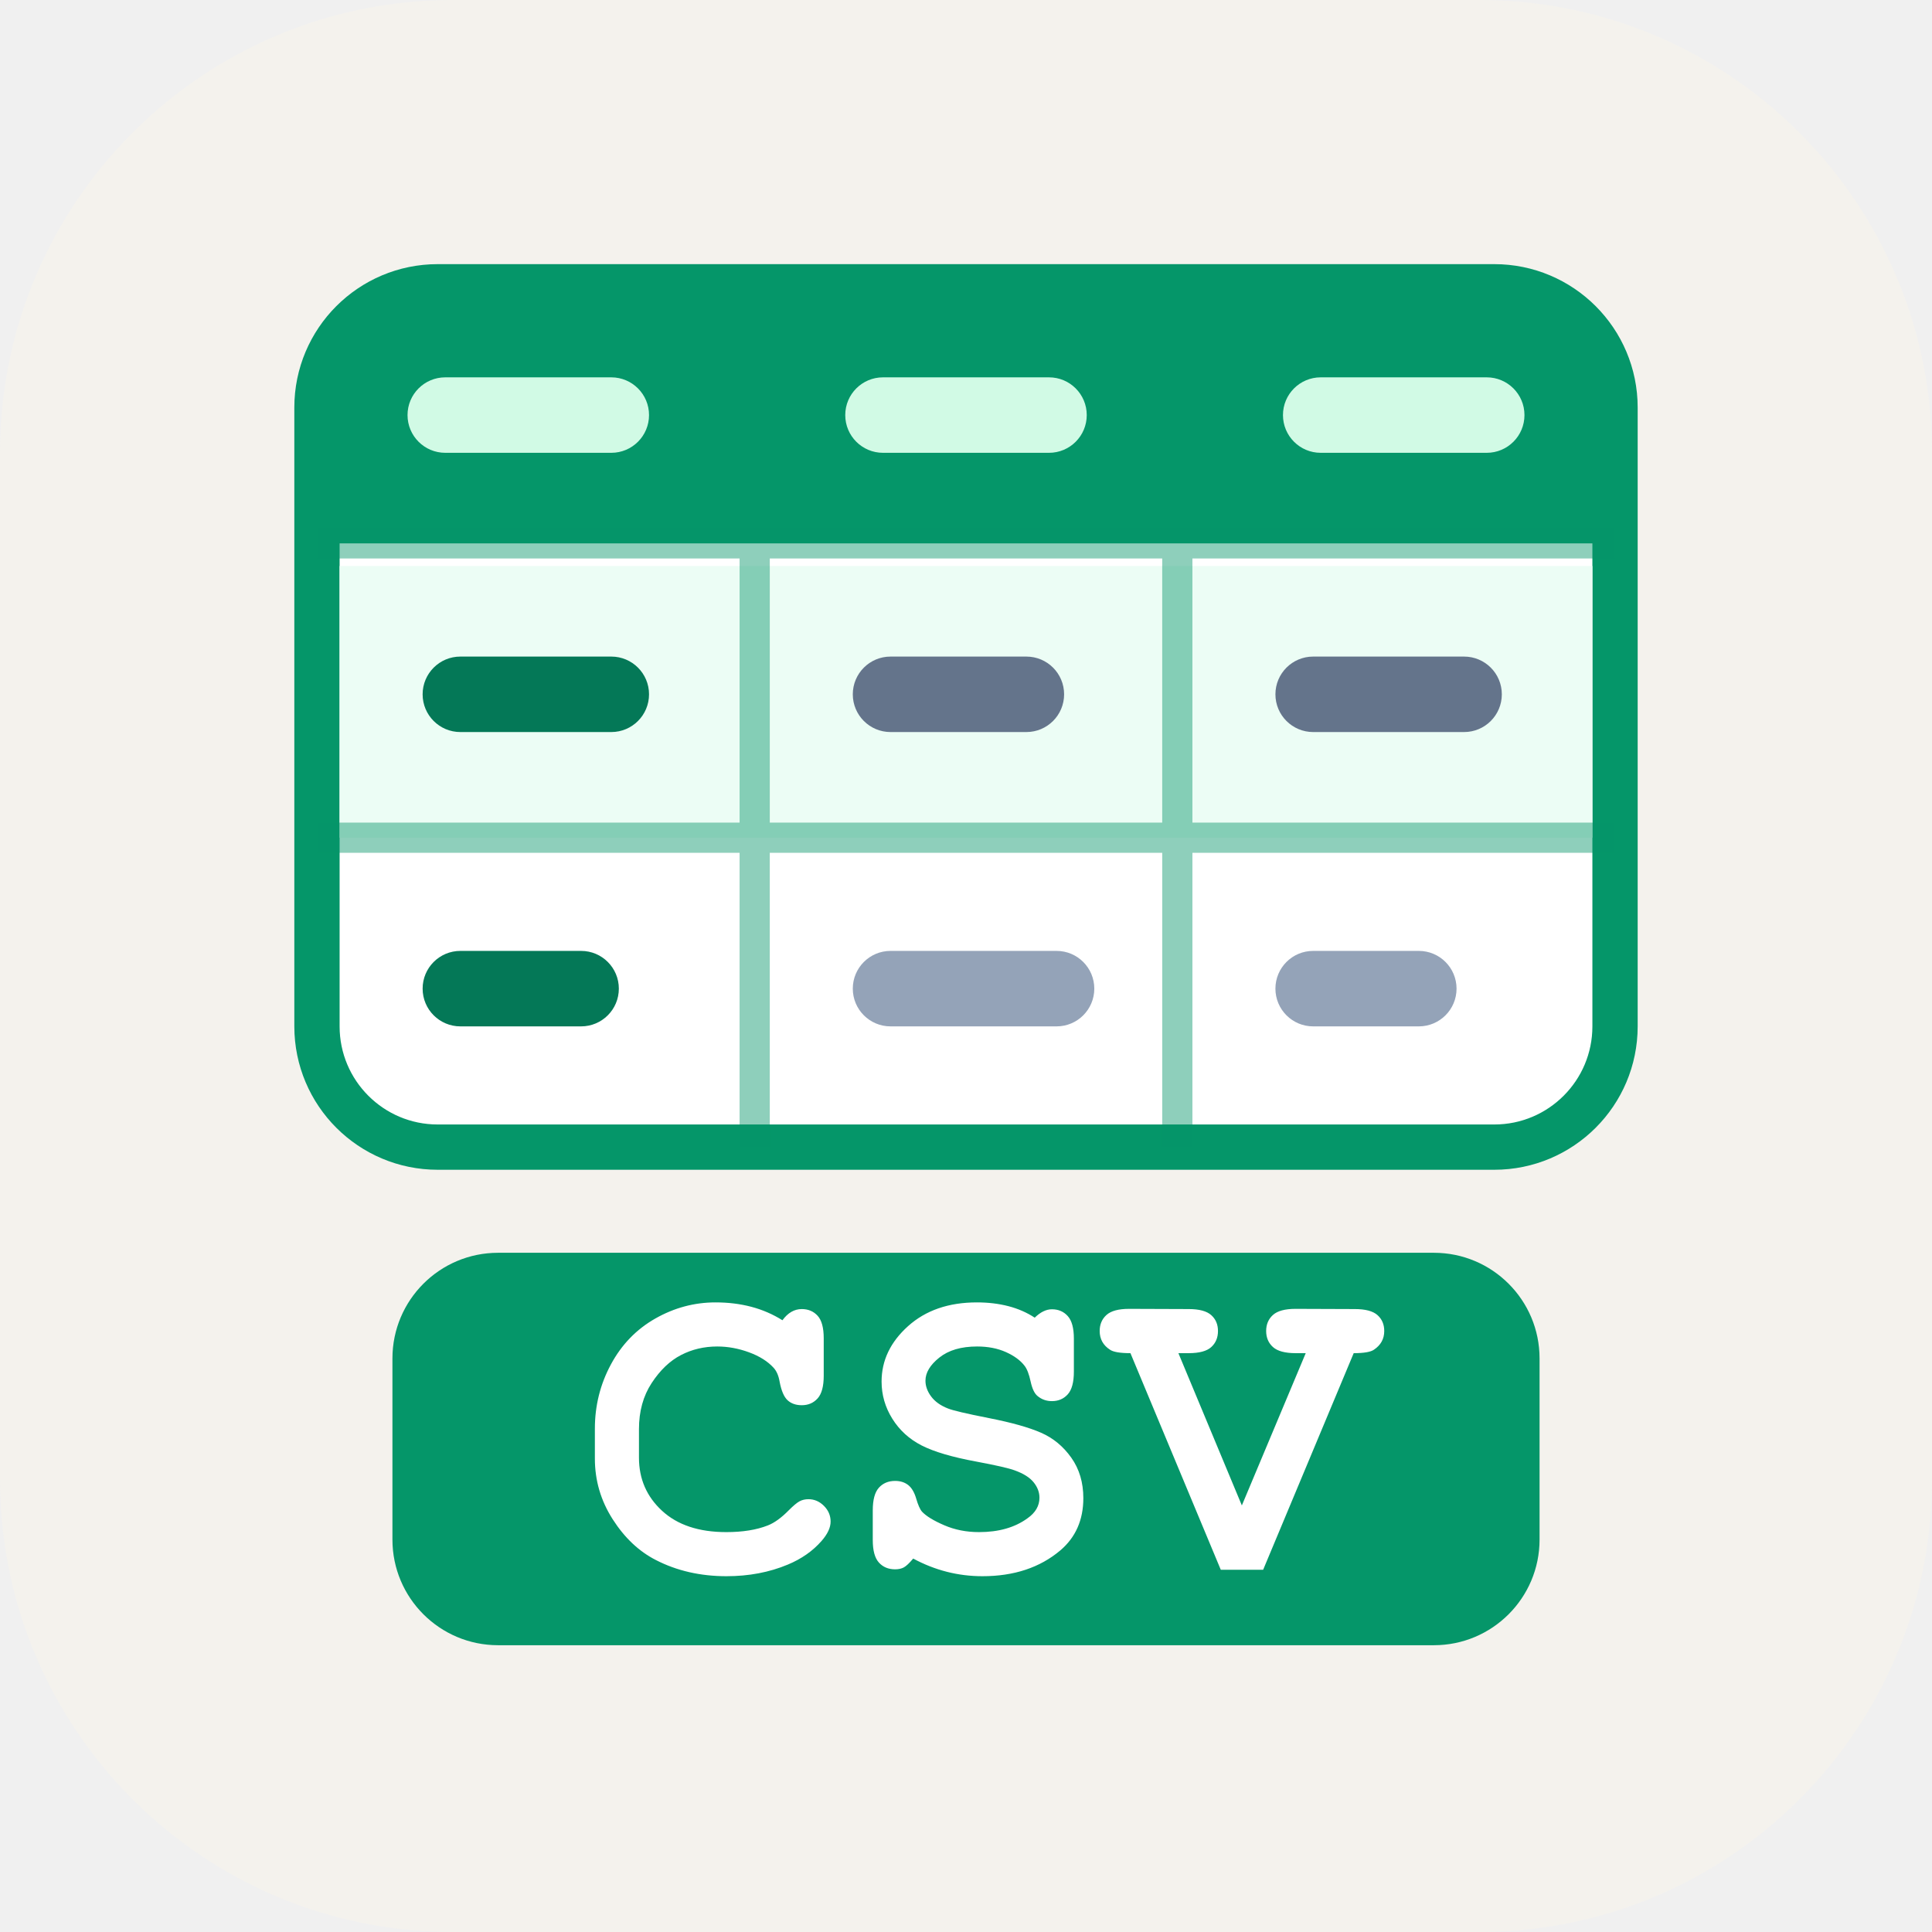
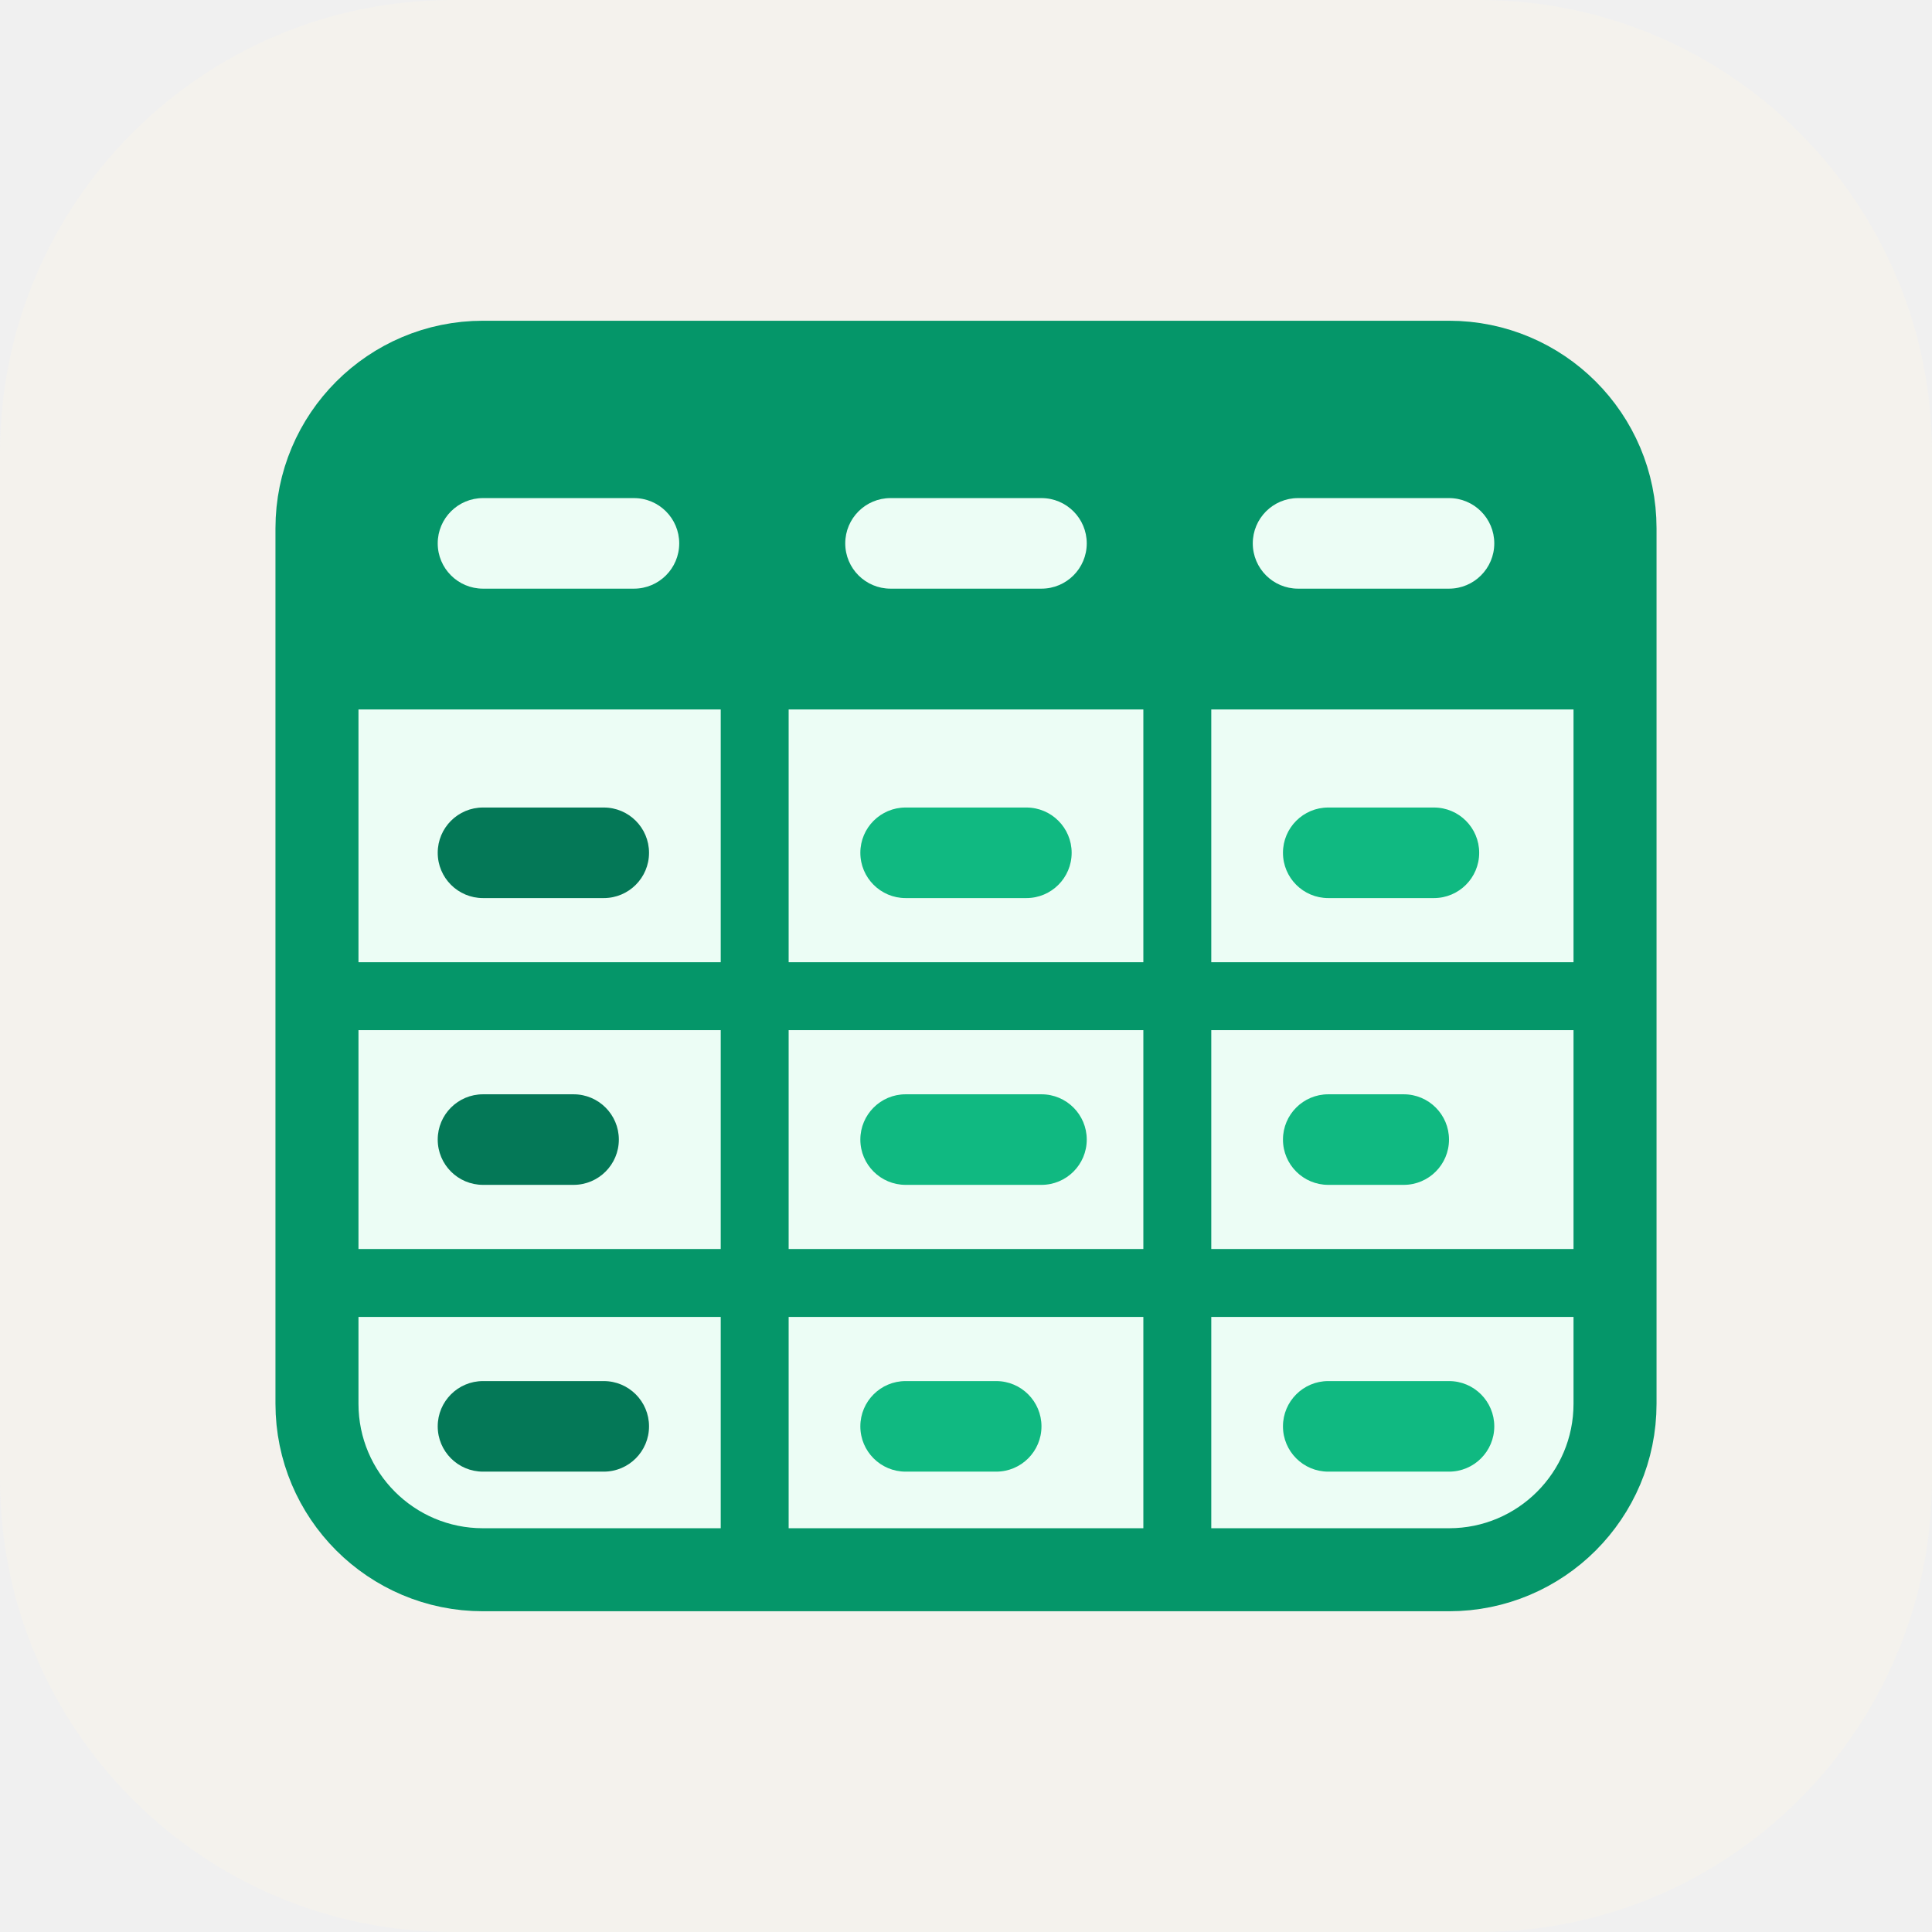
<svg xmlns="http://www.w3.org/2000/svg" width="256" height="256" viewBox="0 0 256 256" fill="none">
  <rect width="256" height="256" rx="60" fill="#F4F2ED" />
  <g transform="translate(28 28) scale(1)">
    <g fill="none">
-       <rect x="14" y="10" width="172" height="114" rx="16" fill="#FFFFFF" stroke="#059669" stroke-width="6" />
-       <path d="M14 26A16 16 0 0 1 30 10H170A16 16 0 0 1 186 26V44H14Z" fill="#059669" />
-       <rect x="26" y="22" width="32" height="10" rx="5" fill="#D1FAE5" />
-       <rect x="84" y="22" width="32" height="10" rx="5" fill="#D1FAE5" />
-       <rect x="142" y="22" width="32" height="10" rx="5" fill="#D1FAE5" />
-       <rect x="17" y="47" width="166" height="36" fill="#ECFDF5" />
-       <path d="M14 44H186 M14 83H186 M72 44V124 M128 44V124" stroke="#059669" stroke-width="4" stroke-opacity="0.45" />
-       <rect x="28" y="59" width="30" height="10" rx="5" fill="#047857" />
-       <rect x="85" y="59" width="28" height="10" rx="5" fill="#64748B" />
-       <rect x="141" y="59" width="30" height="10" rx="5" fill="#64748B" />
-       <rect x="28" y="98" width="26" height="10" rx="5" fill="#047857" />
-       <rect x="85" y="98" width="32" height="10" rx="5" fill="#94A3B8" />
-       <rect x="141" y="98" width="24" height="10" rx="5" fill="#94A3B8" />
-       <rect x="24" y="138" width="152" height="52" rx="14" fill="#059669" />
-       <path fill="#FFFFFF" d="M936 1160Q955 1186 977.5 1199.0Q1000 1212 1026 1212Q1071 1212 1099.5 1181.0Q1128 1150 1128 1076V902Q1128 828 1099.5 796.5Q1071 765 1026 765Q985 765 960 788Q935 811 923 874Q916 916 895 939Q854 984 780.5 1011.0Q707 1038 633 1038Q541 1038 464.0 998.0Q387 958 328.0 868.0Q269 778 269 654V521Q269 373 376.5 274.0Q484 175 675 175Q789 175 868 206Q914 224 966 277Q998 309 1016.0 318.5Q1034 328 1057 328Q1098 328 1129.0 297.0Q1160 266 1160 224Q1160 182 1118 134Q1057 64 961 24Q832 -30 676 -30Q494 -30 348 45Q230 105 147.0 234.5Q64 364 64 517V656Q64 816 138.5 954.5Q213 1093 345.0 1168.0Q477 1243 625 1243Q714 1243 791.5 1222.5Q869 1202 936 1160ZM1544 52Q1517 20 1500.5 11.0Q1484 2 1460 2Q1413 2 1384.5 33.5Q1356 65 1356 138V276Q1356 350 1384.5 381.5Q1413 413 1460 413Q1496 413 1520.5 394.0Q1545 375 1558.0 330.5Q1571 286 1585 270Q1614 239 1688.0 207.0Q1762 175 1850 175Q1987 175 2075 239Q2131 278 2131 335Q2131 373 2104.0 406.5Q2077 440 2016 462Q1976 477 1837 503Q1669 534 1583.0 578.0Q1497 622 1447.0 702.0Q1397 782 1397 875Q1397 1022 1520.0 1132.5Q1643 1243 1840 1243Q1919 1243 1986.5 1225.5Q2054 1208 2109 1172Q2149 1211 2189 1211Q2234 1211 2262.5 1179.5Q2291 1148 2291 1075V921Q2291 847 2262.5 815.5Q2234 784 2189 784Q2151 784 2123 807Q2101 824 2090.0 875.0Q2079 926 2062 948Q2033 986 1975.0 1012.0Q1917 1038 1841 1038Q1730 1038 1665.5 986.5Q1601 935 1601 879Q1601 841 1627.5 805.5Q1654 770 1705 750Q1739 736 1896.5 705.0Q2054 674 2138.5 637.0Q2223 600 2279.0 521.0Q2335 442 2335 333Q2335 181 2228 90Q2086 -30 1866 -30Q1781 -30 1700.5 -9.5Q1620 11 1544 52ZM3072 299 3369 1007H3322Q3248 1007 3216.5 1035.5Q3185 1064 3185 1110Q3185 1156 3216.5 1184.5Q3248 1213 3322 1213L3597 1212Q3671 1212 3702.5 1184.0Q3734 1156 3734 1110Q3734 1055 3686 1023Q3663 1007 3592 1007L3171 0H2974L2554 1007Q2482 1007 2459 1023Q2411 1054 2411 1110Q2411 1156 2442.5 1184.5Q2474 1213 2548 1213L2825 1212Q2898 1212 2929.5 1184.0Q2961 1156 2961 1110Q2961 1064 2930.0 1035.5Q2899 1007 2825 1007H2777Z" transform="translate(49 180) scale(0.0285 -0.0285)" />
+       <rect x="14" y="20" width="172" height="160" rx="22" fill="#ECFDF5" stroke="#059669" stroke-width="11" />
+       <path d="M14 42A22 22 0 0 1 36 20H164A22 22 0 0 1 186 42V66H14Z" fill="#059669" />
+       <rect x="30" y="38" width="32" height="12" rx="6" fill="#ECFDF5" />
+       <rect x="84" y="38" width="32" height="12" rx="6" fill="#ECFDF5" />
+       <rect x="138" y="38" width="32" height="12" rx="6" fill="#ECFDF5" />
+       <path d="M14 104H186 M14 142H186 M72 66V180 M128 66V180" stroke="#059669" stroke-width="9" />
+       <rect x="30" y="79" width="28" height="12" rx="6" fill="#047857" />
+       <rect x="86" y="79" width="28" height="12" rx="6" fill="#10B981" />
+       <rect x="142" y="79" width="26" height="12" rx="6" fill="#10B981" />
+       <rect x="30" y="117" width="24" height="12" rx="6" fill="#047857" />
+       <rect x="86" y="117" width="30" height="12" rx="6" fill="#10B981" />
+       <rect x="142" y="117" width="22" height="12" rx="6" fill="#10B981" />
+       <rect x="30" y="155" width="28" height="12" rx="6" fill="#047857" />
+       <rect x="86" y="155" width="24" height="12" rx="6" fill="#10B981" />
+       <rect x="142" y="155" width="28" height="12" rx="6" fill="#10B981" />
    </g>
  </g>
</svg>
